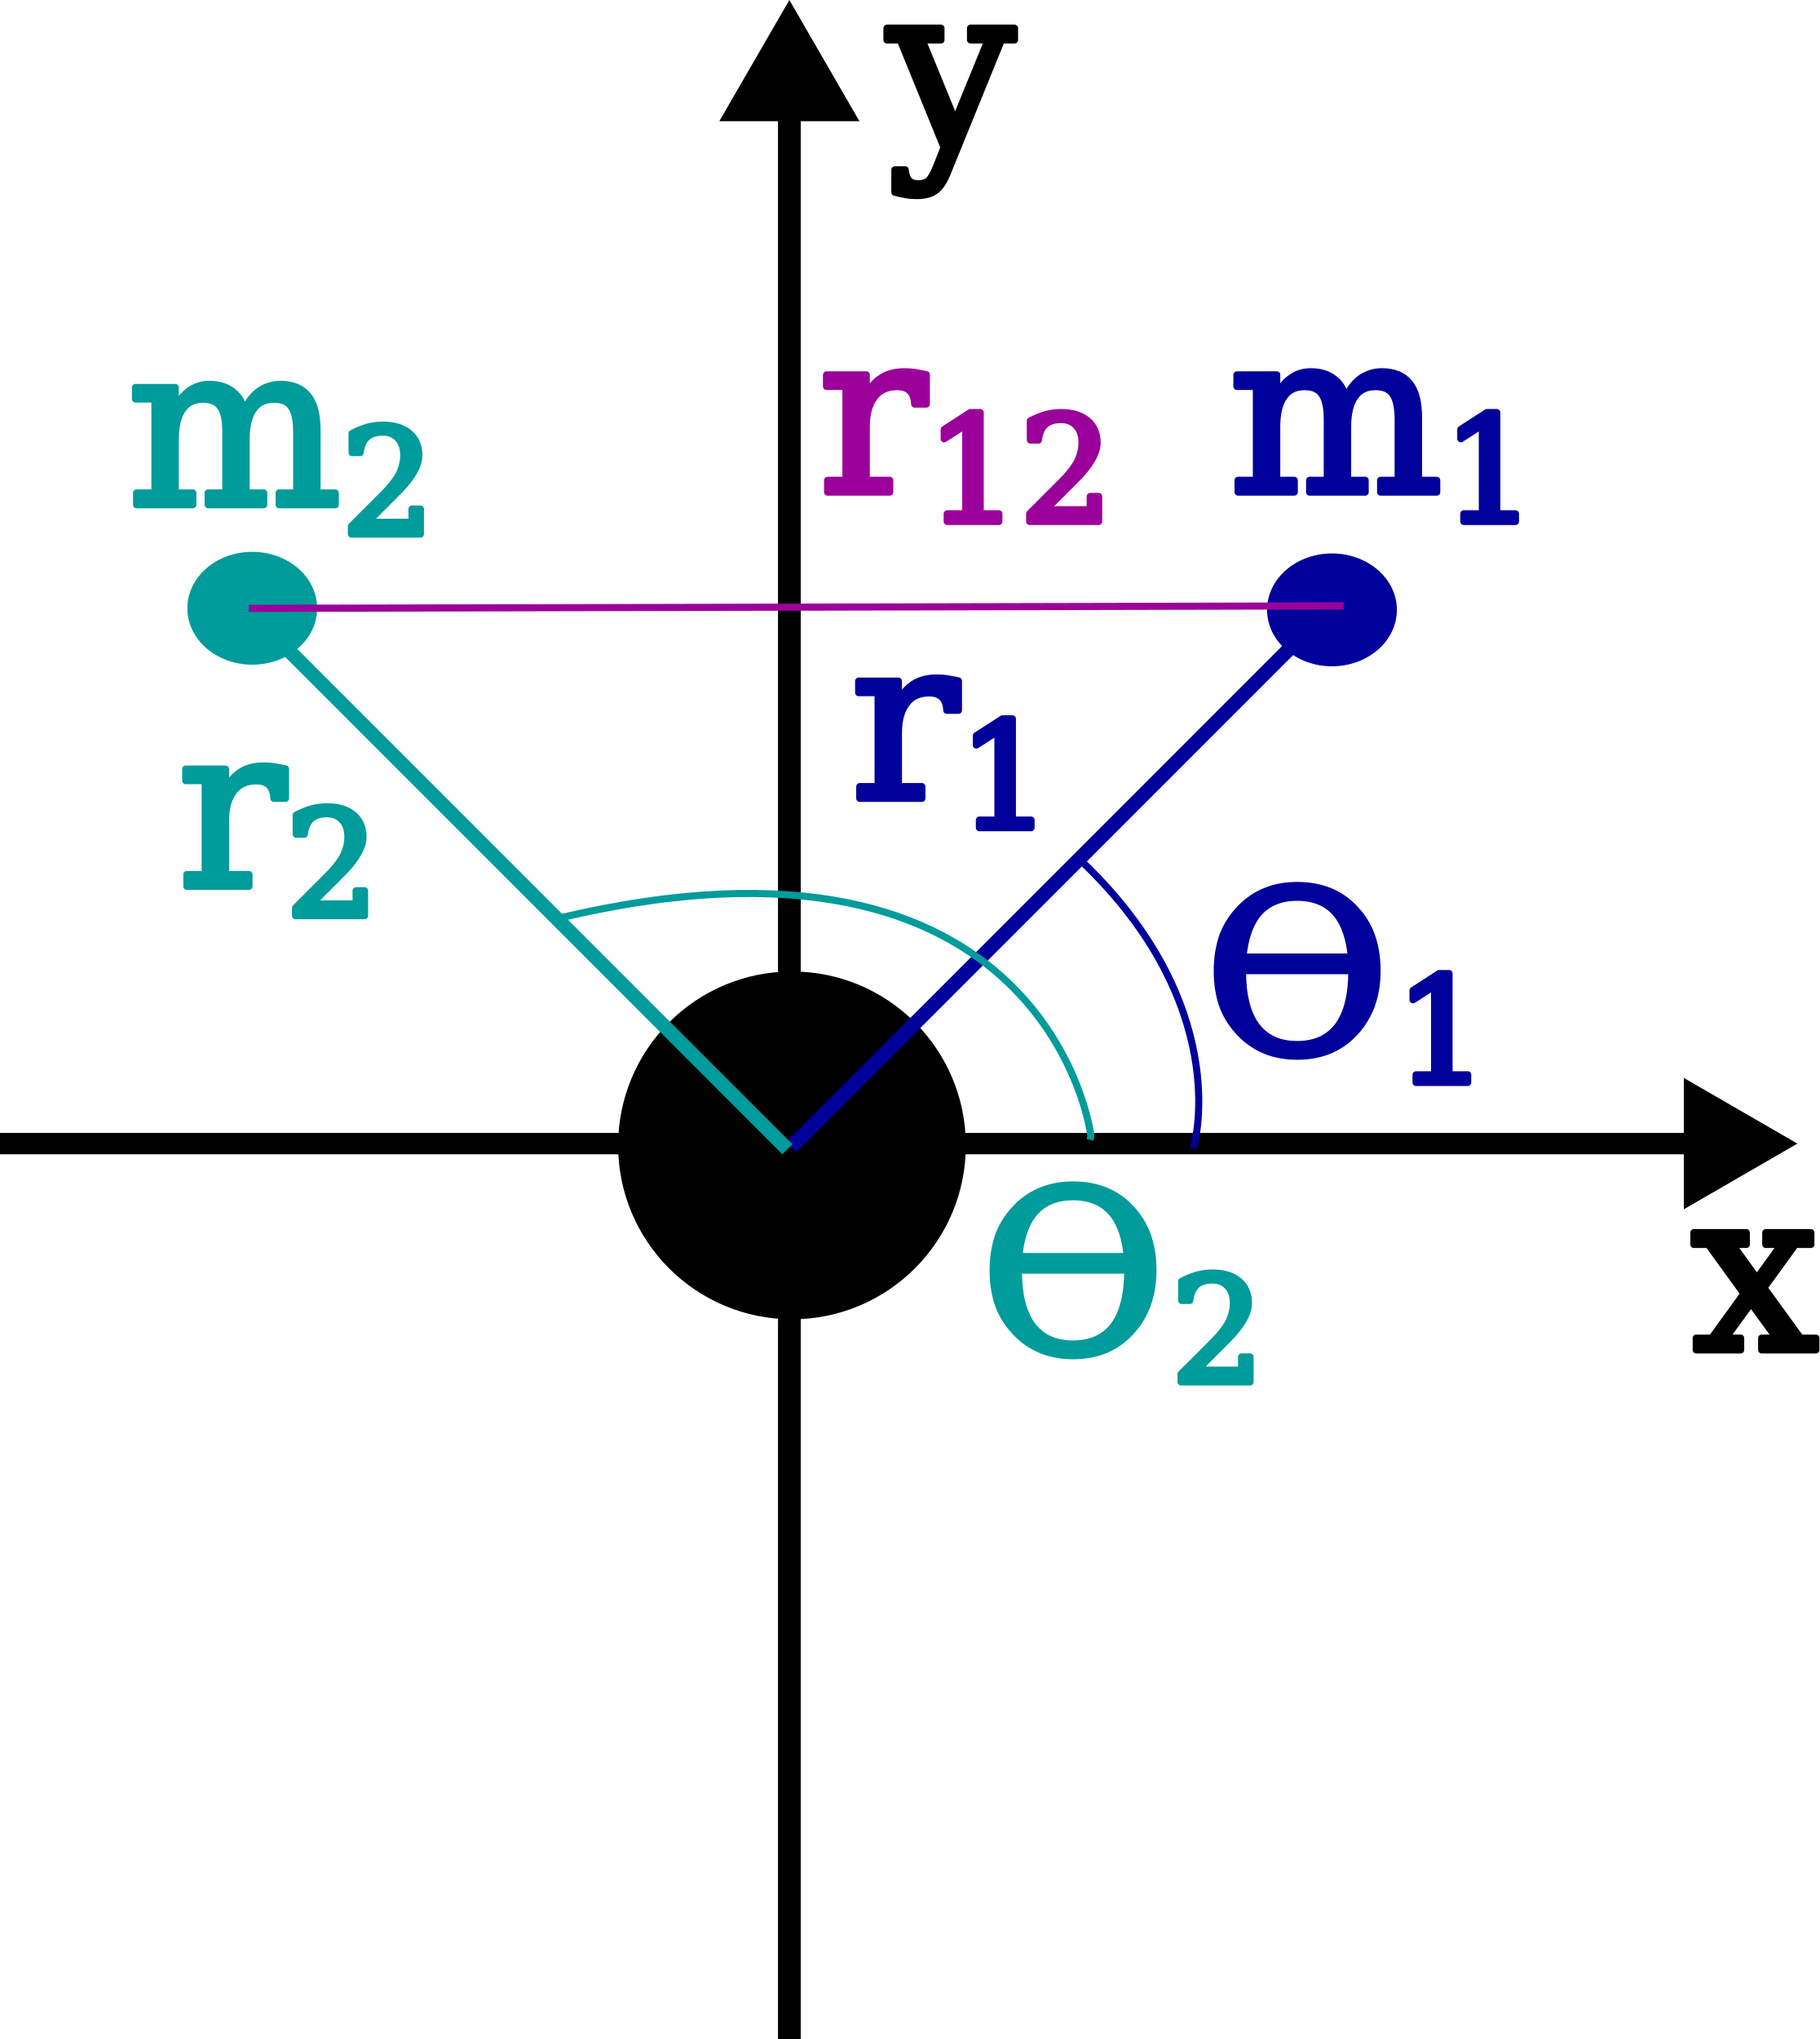
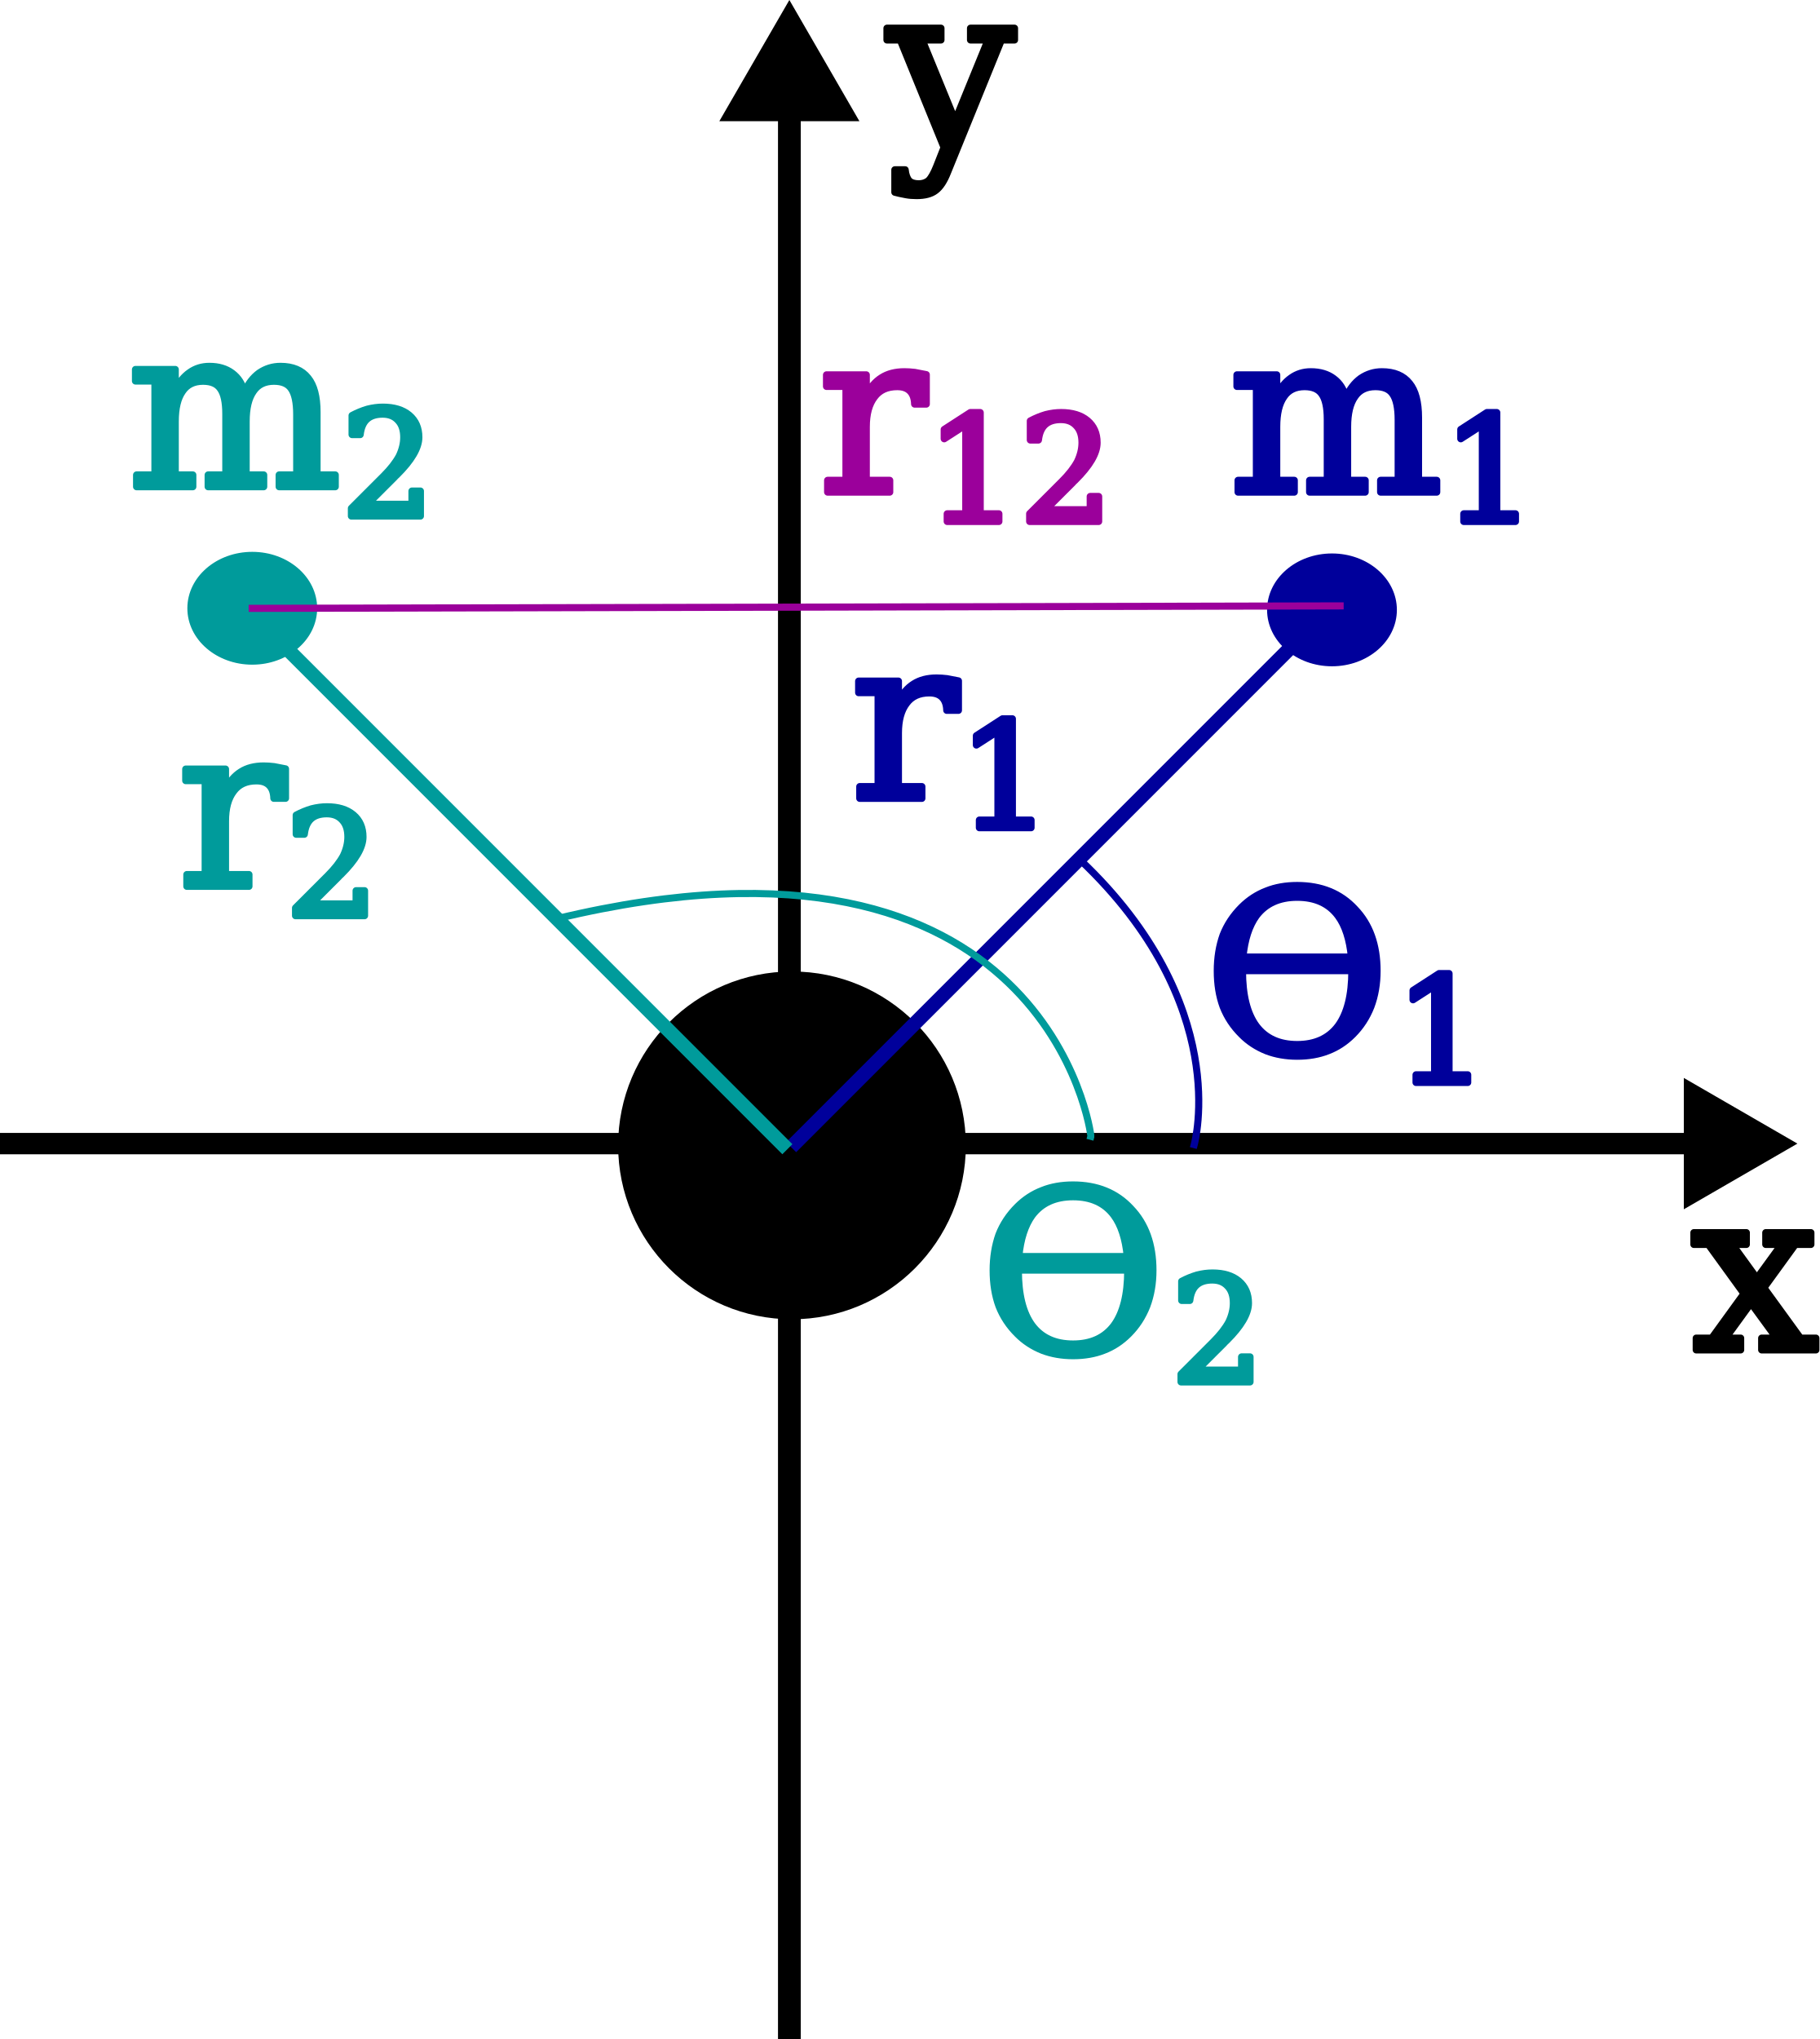
<svg xmlns="http://www.w3.org/2000/svg" width="255.841mm" height="286.655mm" viewBox="0 0 255.841 286.655" version="1.1" id="svg1">
  <defs id="defs1">
    <marker style="overflow:visible" id="Triangle" refX="0" refY="0" orient="auto-start-reverse" markerWidth="1" markerHeight="1" viewBox="0 0 1 1" preserveAspectRatio="xMidYMid">
      <path transform="scale(0.5)" style="fill:context-stroke;fill-rule:evenodd;stroke:context-stroke;stroke-width:1pt" d="M 5.77,0 -2.88,5 V -5 Z" id="path135" />
    </marker>
    <marker style="overflow:visible" id="marker10" refX="0" refY="0" orient="auto-start-reverse" markerWidth="1" markerHeight="1" viewBox="0 0 1 1" preserveAspectRatio="xMidYMid">
      <path transform="scale(0.5)" style="fill:context-stroke;fill-rule:evenodd;stroke:context-stroke;stroke-width:1pt" d="M 5.77,0 -2.88,5 V -5 Z" id="path10" />
    </marker>
    <linearGradient id="swatch8">
      <stop style="stop-color:#000000;stop-opacity:1;" offset="0" id="stop8" />
    </linearGradient>
    <marker style="overflow:visible" id="marker10-7" refX="0" refY="0" orient="auto-start-reverse" markerWidth="1" markerHeight="1" viewBox="0 0 1 1" preserveAspectRatio="xMidYMid">
      <path transform="scale(0.5)" style="fill:context-stroke;fill-rule:evenodd;stroke:context-stroke;stroke-width:1pt" d="M 5.77,0 -2.88,5 V -5 Z" id="path10-9" />
    </marker>
    <marker style="overflow:visible" id="Triangle-2" refX="0" refY="0" orient="auto-start-reverse" markerWidth="1" markerHeight="1" viewBox="0 0 1 1" preserveAspectRatio="xMidYMid">
      <path transform="scale(0.5)" style="fill:context-stroke;fill-rule:evenodd;stroke:context-stroke;stroke-width:1pt" d="M 5.77,0 -2.88,5 V -5 Z" id="path135-8" />
    </marker>
  </defs>
  <g id="layer1" transform="translate(0,34.01187)">
    <path style="fill:#000000;fill-opacity:1;stroke:#000000;stroke-width:3.2;stroke-linecap:square;stroke-linejoin:round;stroke-dasharray:none;stroke-opacity:1;marker-end:url(#marker10)" d="m 111,251.043 c 0,-273.297 0,-273.692 0,-273.692" id="path9" />
    <path style="fill:#000000;fill-opacity:1;stroke:#000000;stroke-width:3;stroke-linecap:square;stroke-linejoin:round;stroke-dasharray:none;stroke-opacity:1;marker-end:url(#marker10-7)" d="m 1.5,126.763 c 240.248,0 240.596,0 240.596,0" id="path9-2" />
    <circle style="fill:#000000;fill-opacity:1;stroke:#000000;stroke-width:3;stroke-linecap:square;stroke-linejoin:round;stroke-dasharray:none;stroke-opacity:1" id="path11" cx="111.368" cy="127.013" r="22.947" />
    <ellipse style="fill:#00009b;fill-opacity:1;stroke:#00009b;stroke-width:1;stroke-linecap:square;stroke-linejoin:round;stroke-dasharray:none;stroke-opacity:1" id="path11-7" cx="187.301" cy="51.728" rx="8.626" ry="7.431" />
    <ellipse style="fill:#009b9b;fill-opacity:1;stroke:#009b9b;stroke-width:1;stroke-linecap:square;stroke-linejoin:round;stroke-dasharray:none;stroke-opacity:1" id="path11-7-3" cx="35.472" cy="51.501" rx="8.626" ry="7.431" />
    <path style="fill:#00009b;fill-opacity:1;stroke:#00009b;stroke-width:2;stroke-linecap:square;stroke-linejoin:round;stroke-dasharray:none;stroke-opacity:1;marker-end:url(#Triangle)" d="M 111.954,126.556 C 186.705,51.805 186.705,51.805 186.705,51.805" id="path12" />
    <path style="fill:#009b9b;fill-opacity:1;stroke:#009b9b;stroke-width:2;stroke-linecap:square;stroke-linejoin:round;stroke-dasharray:none;stroke-opacity:1;marker-end:url(#Triangle-2)" d="M 110.013,126.845 C 35.261,52.093 35.261,52.093 35.261,52.093" id="path12-3" />
    <text xml:space="preserve" style="font-size:31.75px;font-family:'DejaVu Math TeX Gyre';-inkscape-font-specification:'DejaVu Math TeX Gyre, Normal';writing-mode:lr-tb;direction:ltr;fill:#00009b;fill-opacity:1;stroke:#00009b;stroke-width:1;stroke-linecap:square;stroke-linejoin:round;stroke-dasharray:none;stroke-opacity:1" x="119.603" y="78.228" id="text12">
      <tspan id="tspan12" style="font-size:31.75px;fill:#00009b;fill-opacity:1;stroke:#00009b;stroke-width:1;stroke-opacity:1" x="119.603" y="78.228">r<tspan style="font-size:65%;baseline-shift:sub;fill:#00009b;fill-opacity:1;stroke:#00009b;stroke-opacity:1" id="tspan1">1</tspan>
      </tspan>
    </text>
    <text xml:space="preserve" style="font-size:31.75px;font-family:'DejaVu Math TeX Gyre';-inkscape-font-specification:'DejaVu Math TeX Gyre, Normal';writing-mode:lr-tb;direction:ltr;fill:#009b9b;fill-opacity:1;stroke:#009b9b;stroke-width:1;stroke-linecap:square;stroke-linejoin:round;stroke-dasharray:none;stroke-opacity:1" x="24.975" y="90.596" id="text12-8">
      <tspan id="tspan12-4" style="font-size:31.75px;fill:#009b9b;fill-opacity:1;stroke:#009b9b;stroke-width:1;stroke-opacity:1" x="24.975" y="90.596">r<tspan style="font-size:65%;baseline-shift:sub;fill:#009b9b;fill-opacity:1;stroke:#009b9b;stroke-opacity:1" id="tspan1-5">2</tspan>
      </tspan>
    </text>
    <text xml:space="preserve" style="font-size:31.75px;font-family:'DejaVu Math TeX Gyre';-inkscape-font-specification:'DejaVu Math TeX Gyre, Normal';writing-mode:lr-tb;direction:ltr;fill:#000000;fill-opacity:1;stroke:#000000;stroke-width:1;stroke-linecap:square;stroke-linejoin:round;stroke-dasharray:none;stroke-opacity:1" x="237.815" y="155.762" id="text13">
      <tspan id="tspan13" style="font-size:31.75px;stroke-width:1" x="237.815" y="155.762">x</tspan>
    </text>
    <text xml:space="preserve" style="font-size:31.75px;font-family:'DejaVu Math TeX Gyre';-inkscape-font-specification:'DejaVu Math TeX Gyre, Normal';writing-mode:lr-tb;direction:ltr;fill:#000000;fill-opacity:1;stroke:#000000;stroke-width:1;stroke-linecap:square;stroke-linejoin:round;stroke-dasharray:none;stroke-opacity:1" x="124.818" y="-13.56" id="text14">
      <tspan id="tspan14" style="font-size:31.75px;stroke-width:1" x="124.818" y="-13.56">y</tspan>
    </text>
    <text xml:space="preserve" style="font-size:31.75px;font-family:'DejaVu Math TeX Gyre';-inkscape-font-specification:'DejaVu Math TeX Gyre, Normal';writing-mode:lr-tb;direction:ltr;fill:#00009b;fill-opacity:1;stroke:#00009b;stroke-width:1;stroke-linecap:square;stroke-linejoin:round;stroke-dasharray:none;stroke-opacity:1" x="168.626" y="114.04" id="text15">
      <tspan id="tspan15" style="fill:#00009b;fill-opacity:1;stroke:#00009b;stroke-width:1;stroke-opacity:1" x="168.626" y="114.04">ϴ<tspan style="font-size:65%;baseline-shift:sub;fill:#00009b;fill-opacity:1;stroke:#00009b;stroke-opacity:1" id="tspan2">1</tspan>
      </tspan>
    </text>
    <text xml:space="preserve" style="font-size:31.75px;font-family:'DejaVu Math TeX Gyre';-inkscape-font-specification:'DejaVu Math TeX Gyre, Normal';writing-mode:lr-tb;direction:ltr;fill:#009b9b;fill-opacity:1;stroke:#009b9b;stroke-width:1;stroke-linecap:square;stroke-linejoin:round;stroke-dasharray:none;stroke-opacity:1" x="137.109" y="156.141" id="text15-6">
      <tspan id="tspan15-1" style="fill:#009b9b;fill-opacity:1;stroke:#009b9b;stroke-width:1;stroke-opacity:1" x="137.109" y="156.141">ϴ<tspan style="font-size:65%;baseline-shift:sub;fill:#009b9b;fill-opacity:1;stroke:#009b9b;stroke-opacity:1" id="tspan2-5">2</tspan>
      </tspan>
    </text>
    <path style="fill:none;fill-opacity:1;stroke:#00009b;stroke-width:1;stroke-linecap:square;stroke-linejoin:round;stroke-dasharray:none;stroke-opacity:1" d="m 151.937,86.921 c 21.393,20.271 16.06,39.73 15.993,39.983" id="path15" />
    <path style="fill:none;fill-opacity:1;stroke:#009b9b;stroke-width:1;stroke-linecap:square;stroke-linejoin:round;stroke-dasharray:none;stroke-opacity:1" d="M 78.297,95.145 C 147.322,78.562 153.462,125.487 153.396,125.741" id="path15-0" />
    <text xml:space="preserve" style="font-size:31.75px;font-family:'DejaVu Math TeX Gyre';-inkscape-font-specification:'DejaVu Math TeX Gyre, Normal';writing-mode:lr-tb;direction:ltr;fill:#00009b;fill-opacity:1;stroke:#00009b;stroke-width:1;stroke-linecap:square;stroke-linejoin:round;stroke-opacity:1" x="172.798" y="35.174" id="text3">
      <tspan id="tspan3" style="font-size:31.75px;fill:#00009b;fill-opacity:1;stroke:#00009b;stroke-width:1;stroke-opacity:1" x="172.798" y="35.174">m<tspan style="font-size:65%;baseline-shift:sub;fill:#00009b;fill-opacity:1;stroke:#00009b;stroke-opacity:1" id="tspan4">1</tspan>
      </tspan>
    </text>
-     <text xml:space="preserve" style="font-size:31.75px;font-family:'DejaVu Math TeX Gyre';-inkscape-font-specification:'DejaVu Math TeX Gyre, Normal';writing-mode:lr-tb;direction:ltr;fill:#009b9b;fill-opacity:1;stroke:#009b9b;stroke-width:1;stroke-linecap:square;stroke-linejoin:round;stroke-opacity:1" x="17.91" y="36.942" id="text3-5">
-       <tspan id="tspan3-6" style="font-size:31.75px;fill:#009b9b;fill-opacity:1;stroke:#009b9b;stroke-width:1;stroke-opacity:1" x="17.91" y="36.942">m<tspan style="font-size:65%;baseline-shift:sub;fill:#009b9b;fill-opacity:1;stroke:#009b9b;stroke-opacity:1" id="tspan5">2</tspan>
+     <text xml:space="preserve" style="font-size:31.75px;font-family:'DejaVu Math TeX Gyre';-inkscape-font-specification:'DejaVu Math TeX Gyre, Normal';writing-mode:lr-tb;direction:ltr;fill:#009b9b;fill-opacity:1;stroke:#009b9b;stroke-width:1;stroke-linecap:square;stroke-linejoin:round;stroke-opacity:1" x="17.91" y="34.411" id="text3-5">
+       <tspan id="tspan3-6" style="font-size:31.75px;fill:#009b9b;fill-opacity:1;stroke:#009b9b;stroke-width:1;stroke-opacity:1" x="17.91" y="34.411">m<tspan style="font-size:65%;baseline-shift:sub;fill:#009b9b;fill-opacity:1;stroke:#009b9b;stroke-opacity:1" id="tspan5">2</tspan>
      </tspan>
    </text>
    <path style="fill:#000000;fill-opacity:1;stroke:#9b009b;stroke-width:1;stroke-linecap:square;stroke-linejoin:round;stroke-opacity:1" d="M 35.464,51.515 188.444,51.167" id="path5" />
    <text xml:space="preserve" style="font-size:31.75px;font-family:'DejaVu Math TeX Gyre';-inkscape-font-specification:'DejaVu Math TeX Gyre, Normal';writing-mode:lr-tb;direction:ltr;fill:#9b009b;fill-opacity:1;stroke:#9b009b;stroke-width:1;stroke-linecap:square;stroke-linejoin:round;stroke-opacity:1" x="115.083" y="35.174" id="text6">
      <tspan id="tspan6" style="fill:#9b009b;fill-opacity:1;stroke:#9b009b;stroke-width:1;stroke-opacity:1" x="115.083" y="35.174">r<tspan style="font-size:65%;baseline-shift:sub;fill:#9b009b;fill-opacity:1;stroke:#9b009b;stroke-opacity:1" id="tspan7">12</tspan>
      </tspan>
    </text>
  </g>
</svg>
